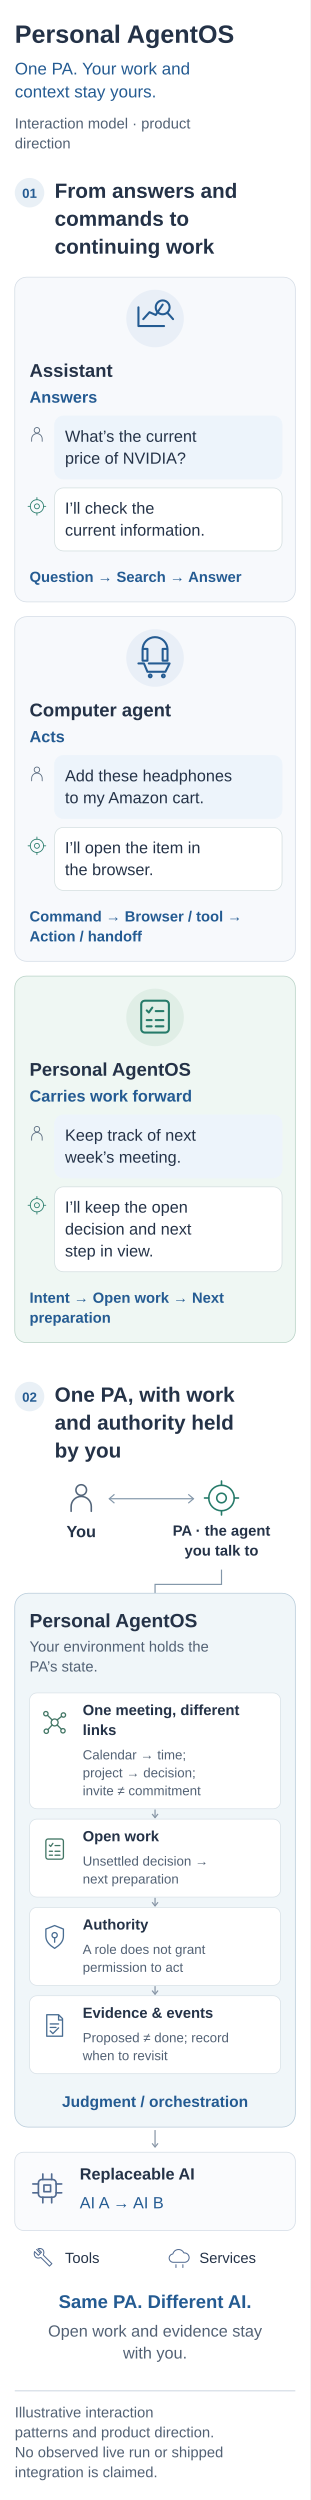
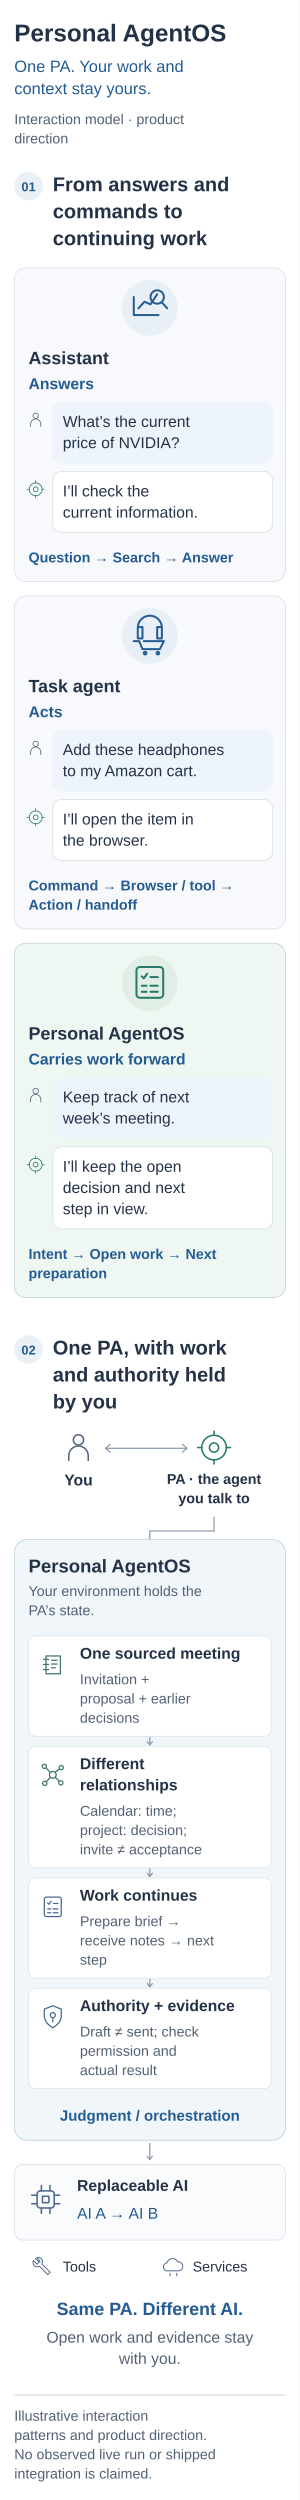
- <svg xmlns="http://www.w3.org/2000/svg" width="420" height="3386" viewBox="0 0 420 3386" role="img" aria-labelledby="title desc">
+ <svg xmlns="http://www.w3.org/2000/svg" width="420" height="3504" viewBox="0 0 420 3504" role="img" aria-labelledby="title desc">
  <style>text{font-family:Arial,"Noto Sans",sans-serif;fill:#243247} .bold{font-weight:700} .muted{fill:#526174} .blue{fill:#245b92}</style>
-   <rect width="420" height="3386" fill="#fff" />
+   <rect width="420" height="3504" fill="#fff" />
  <text x="20" y="58.0" font-size="34" class="bold" text-anchor="start">Personal AgentOS</text>
  <text x="20" y="100.9" font-size="23" class="blue" text-anchor="start">One PA. Your work and</text>
  <text x="20" y="131.95" font-size="23" class="blue" text-anchor="start">context stay yours.</text>
  <text x="20" y="174.0" font-size="20" class="muted" text-anchor="start">Interaction model · product</text>
  <text x="20" y="201.0" font-size="20" class="muted" text-anchor="start">direction</text>
  <circle cx="40" cy="261.0" r="20" fill="#e9f0f6" stroke="none" />
  <text x="40" y="268.0" font-size="18" class="blue bold" text-anchor="middle">01</text>
  <text x="74" y="268.0" font-size="28" class="bold" text-anchor="start">From answers and</text>
  <text x="74" y="305.8" font-size="28" class="bold" text-anchor="start">commands to</text>
  <text x="74" y="343.6" font-size="28" class="bold" text-anchor="start">continuing work</text>
  <rect x="20" y="375.4" width="380" height="439.8" rx="16" fill="#f7f9fc" stroke="#d4dce5" />
  <circle cx="210.0" cy="431.4" r="39" fill="#e9eff7" stroke="none" />
  <g transform="translate(180.0 399.4) scale(0.9375)" fill="none" stroke="#245b92" stroke-width="3" stroke-linecap="round" stroke-linejoin="round">
    <path d="M8 45V18m0 27h37M15 35l9-10 9 4 10-15" />
    <circle cx="43" cy="18" r="10" />
    <path d="m50 26 8 9" />
  </g>
  <text x="40" y="510.4" font-size="25" class="bold" text-anchor="start">Assistant</text>
  <text x="40" y="545.4" font-size="22" class="blue bold" text-anchor="start">Answers</text>
  <g transform="translate(38 576.4) scale(0.375)" fill="none" stroke="#53657a" stroke-width="3" stroke-linecap="round" stroke-linejoin="round">
    <circle cx="32" cy="17" r="10" />
    <path d="M13 57v-9a19 19 0 0 1 38 0v9" />
  </g>
  <rect x="74" y="563.4" width="308" height="85.4" rx="12" fill="#edf4fb" stroke="#edf4fb" />
  <text x="88" y="598.4" font-size="22" class="" text-anchor="start">What’s the current</text>
  <text x="88" y="628.1" font-size="22" class="" text-anchor="start">price of NVIDIA?</text>
  <g transform="translate(38 673.8) scale(0.375)" fill="none" stroke="#257a69" stroke-width="3" stroke-linecap="round" stroke-linejoin="round">
    <circle cx="32" cy="32" r="24" />
    <circle cx="32" cy="32" r="9" />
    <path d="M32 0v8m0 48v8M0 32h8m48 0h8" />
  </g>
  <rect x="74" y="660.8" width="308" height="85.4" rx="12" fill="#ffffff" stroke="#d3dedf" />
  <text x="88" y="695.8" font-size="22" class="" text-anchor="start">I’ll check the</text>
  <text x="88" y="725.5" font-size="22" class="" text-anchor="start">current information.</text>
  <text x="40" y="788.2" font-size="20" class="blue bold" text-anchor="start">Question → Search → Answer</text>
  <rect x="20" y="835.2" width="380" height="466.8" rx="16" fill="#f7f9fc" stroke="#d4dce5" />
  <circle cx="210.0" cy="891.2" r="39" fill="#e9eff7" stroke="none" />
  <g transform="translate(180.0 859.2) scale(0.9375)" fill="none" stroke="#245b92" stroke-width="3" stroke-linecap="round" stroke-linejoin="round">
    <path d="M14 29v-7a18 18 0 0 1 36 0v7M14 21h7v17h-7zm29 0h7v17h-7zM8 42h8l5 12h26l6-12H23" />
    <circle cx="25" cy="60" r="2" />
    <circle cx="44" cy="60" r="2" />
  </g>
-   <text x="40" y="970.2" font-size="25" class="bold" text-anchor="start">Computer agent</text>
+   <text x="40" y="970.2" font-size="25" class="bold" text-anchor="start">Task agent</text>
  <text x="40" y="1005.2" font-size="22" class="blue bold" text-anchor="start">Acts</text>
  <g transform="translate(38 1036.2) scale(0.375)" fill="none" stroke="#53657a" stroke-width="3" stroke-linecap="round" stroke-linejoin="round">
    <circle cx="32" cy="17" r="10" />
    <path d="M13 57v-9a19 19 0 0 1 38 0v9" />
  </g>
  <rect x="74" y="1023.2" width="308" height="85.4" rx="12" fill="#edf4fb" stroke="#edf4fb" />
  <text x="88" y="1058.2" font-size="22" class="" text-anchor="start">Add these headphones</text>
  <text x="88" y="1087.9" font-size="22" class="" text-anchor="start">to my Amazon cart.</text>
  <g transform="translate(38 1133.6) scale(0.375)" fill="none" stroke="#257a69" stroke-width="3" stroke-linecap="round" stroke-linejoin="round">
    <circle cx="32" cy="32" r="24" />
    <circle cx="32" cy="32" r="9" />
    <path d="M32 0v8m0 48v8M0 32h8m48 0h8" />
  </g>
  <rect x="74" y="1120.6" width="308" height="85.4" rx="12" fill="#ffffff" stroke="#d3dedf" />
  <text x="88" y="1155.6" font-size="22" class="" text-anchor="start">I’ll open the item in</text>
  <text x="88" y="1185.3" font-size="22" class="" text-anchor="start">the browser.</text>
  <text x="40" y="1248.0" font-size="20" class="blue bold" text-anchor="start">Command → Browser / tool →</text>
  <text x="40" y="1275.0" font-size="20" class="blue bold" text-anchor="start">Action / handoff</text>
  <rect x="20" y="1322.0" width="380" height="496.5" rx="16" fill="#eff7f3" stroke="#b7d1c5" />
  <circle cx="210.0" cy="1378.0" r="39" fill="#e0eee6" stroke="none" />
  <g transform="translate(180.0 1346.0) scale(0.9375)" fill="none" stroke="#257a69" stroke-width="3" stroke-linecap="round" stroke-linejoin="round">
    <rect x="12" y="10" width="40" height="46" rx="5" />
    <path d="m20 24 3 3 5-7m5 5h11M20 38h7m6 0h11M20 47h7m6 0h11" />
  </g>
  <text x="40" y="1457.0" font-size="25" class="bold" text-anchor="start">Personal AgentOS</text>
  <text x="40" y="1492.0" font-size="22" class="blue bold" text-anchor="start">Carries work forward</text>
  <g transform="translate(38 1523.0) scale(0.375)" fill="none" stroke="#53657a" stroke-width="3" stroke-linecap="round" stroke-linejoin="round">
    <circle cx="32" cy="17" r="10" />
    <path d="M13 57v-9a19 19 0 0 1 38 0v9" />
  </g>
  <rect x="74" y="1510.0" width="308" height="85.4" rx="12" fill="#edf4fb" stroke="#edf4fb" />
  <text x="88" y="1545.0" font-size="22" class="" text-anchor="start">Keep track of next</text>
  <text x="88" y="1574.7" font-size="22" class="" text-anchor="start">week’s meeting.</text>
  <g transform="translate(38 1620.4) scale(0.375)" fill="none" stroke="#257a69" stroke-width="3" stroke-linecap="round" stroke-linejoin="round">
    <circle cx="32" cy="32" r="24" />
    <circle cx="32" cy="32" r="9" />
    <path d="M32 0v8m0 48v8M0 32h8m48 0h8" />
  </g>
  <rect x="74" y="1607.4" width="308" height="115.1" rx="12" fill="#ffffff" stroke="#d3dedf" />
  <text x="88" y="1642.4" font-size="22" class="" text-anchor="start">I’ll keep the open</text>
  <text x="88" y="1672.1" font-size="22" class="" text-anchor="start">decision and next</text>
  <text x="88" y="1701.8" font-size="22" class="" text-anchor="start">step in view.</text>
  <text x="40" y="1764.5" font-size="20" class="blue bold" text-anchor="start">Intent → Open work → Next</text>
  <text x="40" y="1791.5" font-size="20" class="blue bold" text-anchor="start">preparation</text>
  <circle cx="40" cy="1891.5" r="20" fill="#e9f0f6" stroke="none" />
  <text x="40" y="1898.5" font-size="18" class="blue bold" text-anchor="middle">02</text>
  <text x="74" y="1898.5" font-size="28" class="bold" text-anchor="start">One PA, with work</text>
  <text x="74" y="1936.3" font-size="28" class="bold" text-anchor="start">and authority held</text>
  <text x="74" y="1974.1" font-size="28" class="bold" text-anchor="start">by you</text>
  <g transform="translate(87 2005.9) scale(0.71875)" fill="none" stroke="#53657a" stroke-width="3" stroke-linecap="round" stroke-linejoin="round">
    <circle cx="32" cy="17" r="10" />
    <path d="M13 57v-9a19 19 0 0 1 38 0v9" />
  </g>
  <g transform="translate(277 2005.9) scale(0.71875)" fill="none" stroke="#257a69" stroke-width="3" stroke-linecap="round" stroke-linejoin="round">
    <circle cx="32" cy="32" r="24" />
    <circle cx="32" cy="32" r="9" />
    <path d="M32 0v8m0 48v8M0 32h8m48 0h8" />
  </g>
  <path d="M148 2029.9H262" fill="none" stroke="#8296a9" stroke-width="1.6" />
  <path d="M155 2023.9L148 2029.9L155 2035.9M255 2023.9L262 2029.9L255 2035.9" fill="none" stroke="#8296a9" stroke-width="1.6" />
  <text x="110" y="2081.9" font-size="22" class="bold" text-anchor="middle">You</text>
  <text x="300" y="2079.9" font-size="20" class="bold" text-anchor="middle">PA · the agent</text>
  <text x="300" y="2106.9" font-size="20" class="bold" text-anchor="middle">you talk to</text>
  <path d="M300 2125.9V2145.9H210.0V2157.9" fill="none" stroke="#8296a9" stroke-width="1.6" />
-   <rect x="20" y="2157.9" width="380" height="723.05" rx="18" fill="#f0f6f9" stroke="#b6cad9" />
+   <rect x="20" y="2157.9" width="380" height="841.85" rx="18" fill="#f0f6f9" stroke="#b6cad9" />
  <text x="40" y="2203.9" font-size="26" class="bold" text-anchor="start">Personal AgentOS</text>
  <text x="40" y="2236.9" font-size="20" class="muted" text-anchor="start">Your environment holds the</text>
  <text x="40" y="2263.9" font-size="20" class="muted" text-anchor="start">PA’s state.</text>
-   <rect x="40" y="2292.9" width="340" height="156.9" rx="10" fill="#fff" stroke="#d8e1e7" />
+   <rect x="40" y="2292.9" width="340" height="140.7" rx="10" fill="#fff" stroke="#d8e1e7" />
  <g transform="translate(55 2313.9) scale(0.59375)" fill="none" stroke="#427665" stroke-width="3" stroke-linecap="round" stroke-linejoin="round">
+     <path d="M16 12h34v42H16zM10 20h12m-12 12h12m-12 12h12M29 22h13m-13 9h13m-13 9h9" />
+   </g>
+   <text x="112" y="2324.9" font-size="22" class="bold" text-anchor="start">One sourced meeting</text>
+   <text x="112" y="2360.6" font-size="20" class="muted" text-anchor="start">Invitation +</text>
+   <text x="112" y="2387.6" font-size="20" class="muted" text-anchor="start">proposal + earlier</text>
+   <text x="112" y="2414.6" font-size="20" class="muted" text-anchor="start">decisions</text>
+   <path d="M210.0 2434.6 L210.0 2445.6" fill="none" stroke="#8492a3" stroke-width="1.6" />
+   <path d="M206.0 2440.6 L210.0 2445.6 L214.0 2440.6" fill="none" stroke="#8492a3" stroke-width="1.6" />
+   <rect x="40" y="2447.6" width="340" height="170.4" rx="10" fill="#fff" stroke="#d8e1e7" />
+   <g transform="translate(55 2468.6) scale(0.59375)" fill="none" stroke="#427665" stroke-width="3" stroke-linecap="round" stroke-linejoin="round">
    <circle cx="32" cy="32" r="8" />
    <circle cx="12" cy="12" r="5" />
    <circle cx="52" cy="15" r="5" />
    <circle cx="13" cy="52" r="5" />
    <circle cx="51" cy="51" r="5" />
    <path d="m16 16 10 10m12 0 10-8M17 48l9-10m12 0 9 9" />
  </g>
-   <text x="112" y="2322.9" font-size="20" class="bold" text-anchor="start">One meeting, different</text>
-   <text x="112" y="2349.9" font-size="20" class="bold" text-anchor="start">links</text>
-   <text x="112" y="2382.9" font-size="18" class="muted" text-anchor="start">Calendar → time;</text>
-   <text x="112" y="2407.2" font-size="18" class="muted" text-anchor="start">project → decision;</text>
-   <text x="112" y="2431.5" font-size="18" class="muted" text-anchor="start">invite ≠ commitment</text>
-   <path d="M210.0 2450.8 L210.0 2461.8" fill="none" stroke="#8492a3" stroke-width="1.6" />
-   <path d="M206.0 2456.8 L210.0 2461.8 L214.0 2456.8" fill="none" stroke="#8492a3" stroke-width="1.6" />
-   <rect x="40" y="2463.8" width="340" height="105.6" rx="10" fill="#fff" stroke="#d8e1e7" />
-   <g transform="translate(55 2484.8) scale(0.59375)" fill="none" stroke="#427665" stroke-width="3" stroke-linecap="round" stroke-linejoin="round">
+   <text x="112" y="2479.6" font-size="22" class="bold" text-anchor="start">Different</text>
+   <text x="112" y="2509.3" font-size="22" class="bold" text-anchor="start">relationships</text>
+   <text x="112" y="2545.0" font-size="20" class="muted" text-anchor="start">Calendar: time;</text>
+   <text x="112" y="2572.0" font-size="20" class="muted" text-anchor="start">project: decision;</text>
+   <text x="112" y="2599.0" font-size="20" class="muted" text-anchor="start">invite ≠ acceptance</text>
+   <path d="M210.0 2619.0 L210.0 2630.0" fill="none" stroke="#8492a3" stroke-width="1.6" />
+   <path d="M206.0 2625.0 L210.0 2630.0 L214.0 2625.0" fill="none" stroke="#8492a3" stroke-width="1.6" />
+   <rect x="40" y="2632.0" width="340" height="140.7" rx="10" fill="#fff" stroke="#d8e1e7" />
+   <g transform="translate(55 2653.0) scale(0.59375)" fill="none" stroke="#496d92" stroke-width="3" stroke-linecap="round" stroke-linejoin="round">
    <rect x="12" y="10" width="40" height="46" rx="5" />
    <path d="m20 24 3 3 5-7m5 5h11M20 38h7m6 0h11M20 47h7m6 0h11" />
  </g>
-   <text x="112" y="2493.8" font-size="20" class="bold" text-anchor="start">Open work</text>
-   <text x="112" y="2526.8" font-size="18" class="muted" text-anchor="start">Unsettled decision →</text>
-   <text x="112" y="2551.1" font-size="18" class="muted" text-anchor="start">next preparation</text>
-   <path d="M210.0 2570.4 L210.0 2581.4" fill="none" stroke="#8492a3" stroke-width="1.6" />
-   <path d="M206.0 2576.4 L210.0 2581.4 L214.0 2576.4" fill="none" stroke="#8492a3" stroke-width="1.6" />
-   <rect x="40" y="2583.4" width="340" height="105.6" rx="10" fill="#fff" stroke="#d8e1e7" />
-   <g transform="translate(55 2604.4) scale(0.59375)" fill="none" stroke="#496d92" stroke-width="3" stroke-linecap="round" stroke-linejoin="round">
+   <text x="112" y="2664.0" font-size="22" class="bold" text-anchor="start">Work continues</text>
+   <text x="112" y="2699.7" font-size="20" class="muted" text-anchor="start">Prepare brief →</text>
+   <text x="112" y="2726.7" font-size="20" class="muted" text-anchor="start">receive notes → next</text>
+   <text x="112" y="2753.7" font-size="20" class="muted" text-anchor="start">step</text>
+   <path d="M210.0 2773.7 L210.0 2784.7" fill="none" stroke="#8492a3" stroke-width="1.6" />
+   <path d="M206.0 2779.7 L210.0 2784.7 L214.0 2779.7" fill="none" stroke="#8492a3" stroke-width="1.6" />
+   <rect x="40" y="2786.7" width="340" height="140.7" rx="10" fill="#fff" stroke="#d8e1e7" />
+   <g transform="translate(55 2807.7) scale(0.59375)" fill="none" stroke="#496d92" stroke-width="3" stroke-linecap="round" stroke-linejoin="round">
    <path d="M32 6 52 14v16c0 13-9 21-20 28-11-7-20-15-20-28V14z" />
    <circle cx="32" cy="28" r="6" />
    <path d="M32 34v10" />
  </g>
-   <text x="112" y="2613.4" font-size="20" class="bold" text-anchor="start">Authority</text>
-   <text x="112" y="2646.4" font-size="18" class="muted" text-anchor="start">A role does not grant</text>
-   <text x="112" y="2670.7" font-size="18" class="muted" text-anchor="start">permission to act</text>
-   <path d="M210.0 2690.0 L210.0 2701.0" fill="none" stroke="#8492a3" stroke-width="1.6" />
-   <path d="M206.0 2696.0 L210.0 2701.0 L214.0 2696.0" fill="none" stroke="#8492a3" stroke-width="1.6" />
-   <rect x="40" y="2703.0" width="340" height="105.6" rx="10" fill="#fff" stroke="#d8e1e7" />
-   <g transform="translate(55 2724.0) scale(0.59375)" fill="none" stroke="#496d92" stroke-width="3" stroke-linecap="round" stroke-linejoin="round">
-     <path d="M14 8h27l9 9v40H14zM41 8v12h9M22 29h19m-19 8h13m-13 8 6 6 13-13" />
-   </g>
-   <text x="112" y="2733.0" font-size="20" class="bold" text-anchor="start">Evidence &amp; events</text>
-   <text x="112" y="2766.0" font-size="18" class="muted" text-anchor="start">Proposed ≠ done; record</text>
-   <text x="112" y="2790.3" font-size="18" class="muted" text-anchor="start">when to revisit</text>
-   <text x="210.0" y="2853.6" font-size="21" class="blue bold" text-anchor="middle">Judgment / orchestration</text>
-   <path d="M210.0 2884.95 L210.0 2907.95" fill="none" stroke="#8492a3" stroke-width="1.6" />
-   <path d="M206.0 2902.95 L210.0 2907.95 L214.0 2902.95" fill="none" stroke="#8492a3" stroke-width="1.6" />
-   <rect x="20" y="2914.95" width="380" height="106" rx="12" fill="#fafbfd" stroke="#d4dce5" />
-   <g transform="translate(40 2939.95) scale(0.75)" fill="none" stroke="#526b91" stroke-width="3" stroke-linecap="round" stroke-linejoin="round">
+   <text x="112" y="2818.7" font-size="22" class="bold" text-anchor="start">Authority + evidence</text>
+   <text x="112" y="2854.4" font-size="20" class="muted" text-anchor="start">Draft ≠ sent; check</text>
+   <text x="112" y="2881.4" font-size="20" class="muted" text-anchor="start">permission and</text>
+   <text x="112" y="2908.4" font-size="20" class="muted" text-anchor="start">actual result</text>
+   <text x="210.0" y="2972.4" font-size="21" class="blue bold" text-anchor="middle">Judgment / orchestration</text>
+   <path d="M210.0 3003.75 L210.0 3026.75" fill="none" stroke="#8492a3" stroke-width="1.6" />
+   <path d="M206.0 3021.75 L210.0 3026.75 L214.0 3021.75" fill="none" stroke="#8492a3" stroke-width="1.6" />
+   <rect x="20" y="3033.75" width="380" height="106" rx="12" fill="#fafbfd" stroke="#d4dce5" />
+   <g transform="translate(40 3058.75) scale(0.75)" fill="none" stroke="#526b91" stroke-width="3" stroke-linecap="round" stroke-linejoin="round">
    <rect x="16" y="16" width="32" height="32" rx="6" />
    <path d="M24 6v10m16-10v10M24 48v10m16-10v10M6 24h10M6 40h10m32-16h10M48 40h10M26 26h12v12H26z" />
  </g>
-   <text x="108" y="2951.95" font-size="22" class="bold" text-anchor="start">Replaceable AI</text>
-   <text x="108" y="2990.95" font-size="22" class="blue" text-anchor="start">AI A  →  AI B</text>
-   <g transform="translate(44 3042.95) scale(0.46875)" fill="none" stroke="#526b91" stroke-width="3" stroke-linecap="round" stroke-linejoin="round">
+   <text x="108" y="3070.75" font-size="22" class="bold" text-anchor="start">Replaceable AI</text>
+   <text x="108" y="3109.75" font-size="22" class="blue" text-anchor="start">AI A  →  AI B</text>
+   <g transform="translate(44 3161.75) scale(0.46875)" fill="none" stroke="#526b91" stroke-width="3" stroke-linecap="round" stroke-linejoin="round">
    <path d="m12 8 11 11-6 6L6 14c-4 14 6 23 18 17l25 25 7-7-25-25C37 12 28 2 16 6l10 10-7 7" />
  </g>
-   <text x="88" y="3064.95" font-size="20" class="" text-anchor="start">Tools</text>
-   <g transform="translate(228 3042.95) scale(0.46875)" fill="none" stroke="#526b91" stroke-width="3" stroke-linecap="round" stroke-linejoin="round">
+   <text x="88" y="3183.75" font-size="20" class="" text-anchor="start">Tools</text>
+   <g transform="translate(228 3161.75) scale(0.46875)" fill="none" stroke="#526b91" stroke-width="3" stroke-linecap="round" stroke-linejoin="round">
    <path d="M16 45a12 12 0 0 1-3-24 17 17 0 0 1 32-3 13 13 0 0 1 3 27H16zM22 52v8m20-8v8" />
  </g>
-   <text x="270" y="3064.95" font-size="20" class="" text-anchor="start">Services</text>
-   <text x="210.0" y="3125.95" font-size="25" class="blue bold" text-anchor="middle">Same PA. Different AI.</text>
-   <text x="210.0" y="3164.7" font-size="22" class="muted" text-anchor="middle">Open work and evidence stay</text>
-   <text x="210.0" y="3194.4" font-size="22" class="muted" text-anchor="middle">with you.</text>
-   <path d="M20 3238.1H400" fill="none" stroke="#d4dce5" stroke-width="1.6" />
-   <text x="20" y="3274.1" font-size="20" class="muted" text-anchor="start">Illustrative interaction</text>
-   <text x="20" y="3301.1" font-size="20" class="muted" text-anchor="start">patterns and product direction.</text>
-   <text x="20" y="3328.1" font-size="20" class="muted" text-anchor="start">No observed live run or shipped</text>
-   <text x="20" y="3355.1" font-size="20" class="muted" text-anchor="start">integration is claimed.</text>
+   <text x="270" y="3183.75" font-size="20" class="" text-anchor="start">Services</text>
+   <text x="210.0" y="3244.75" font-size="25" class="blue bold" text-anchor="middle">Same PA. Different AI.</text>
+   <text x="210.0" y="3283.5" font-size="22" class="muted" text-anchor="middle">Open work and evidence stay</text>
+   <text x="210.0" y="3313.2" font-size="22" class="muted" text-anchor="middle">with you.</text>
+   <path d="M20 3356.9H400" fill="none" stroke="#d4dce5" stroke-width="1.6" />
+   <text x="20" y="3392.9" font-size="20" class="muted" text-anchor="start">Illustrative interaction</text>
+   <text x="20" y="3419.9" font-size="20" class="muted" text-anchor="start">patterns and product direction.</text>
+   <text x="20" y="3446.9" font-size="20" class="muted" text-anchor="start">No observed live run or shipped</text>
+   <text x="20" y="3473.9" font-size="20" class="muted" text-anchor="start">integration is claimed.</text>
</svg>
